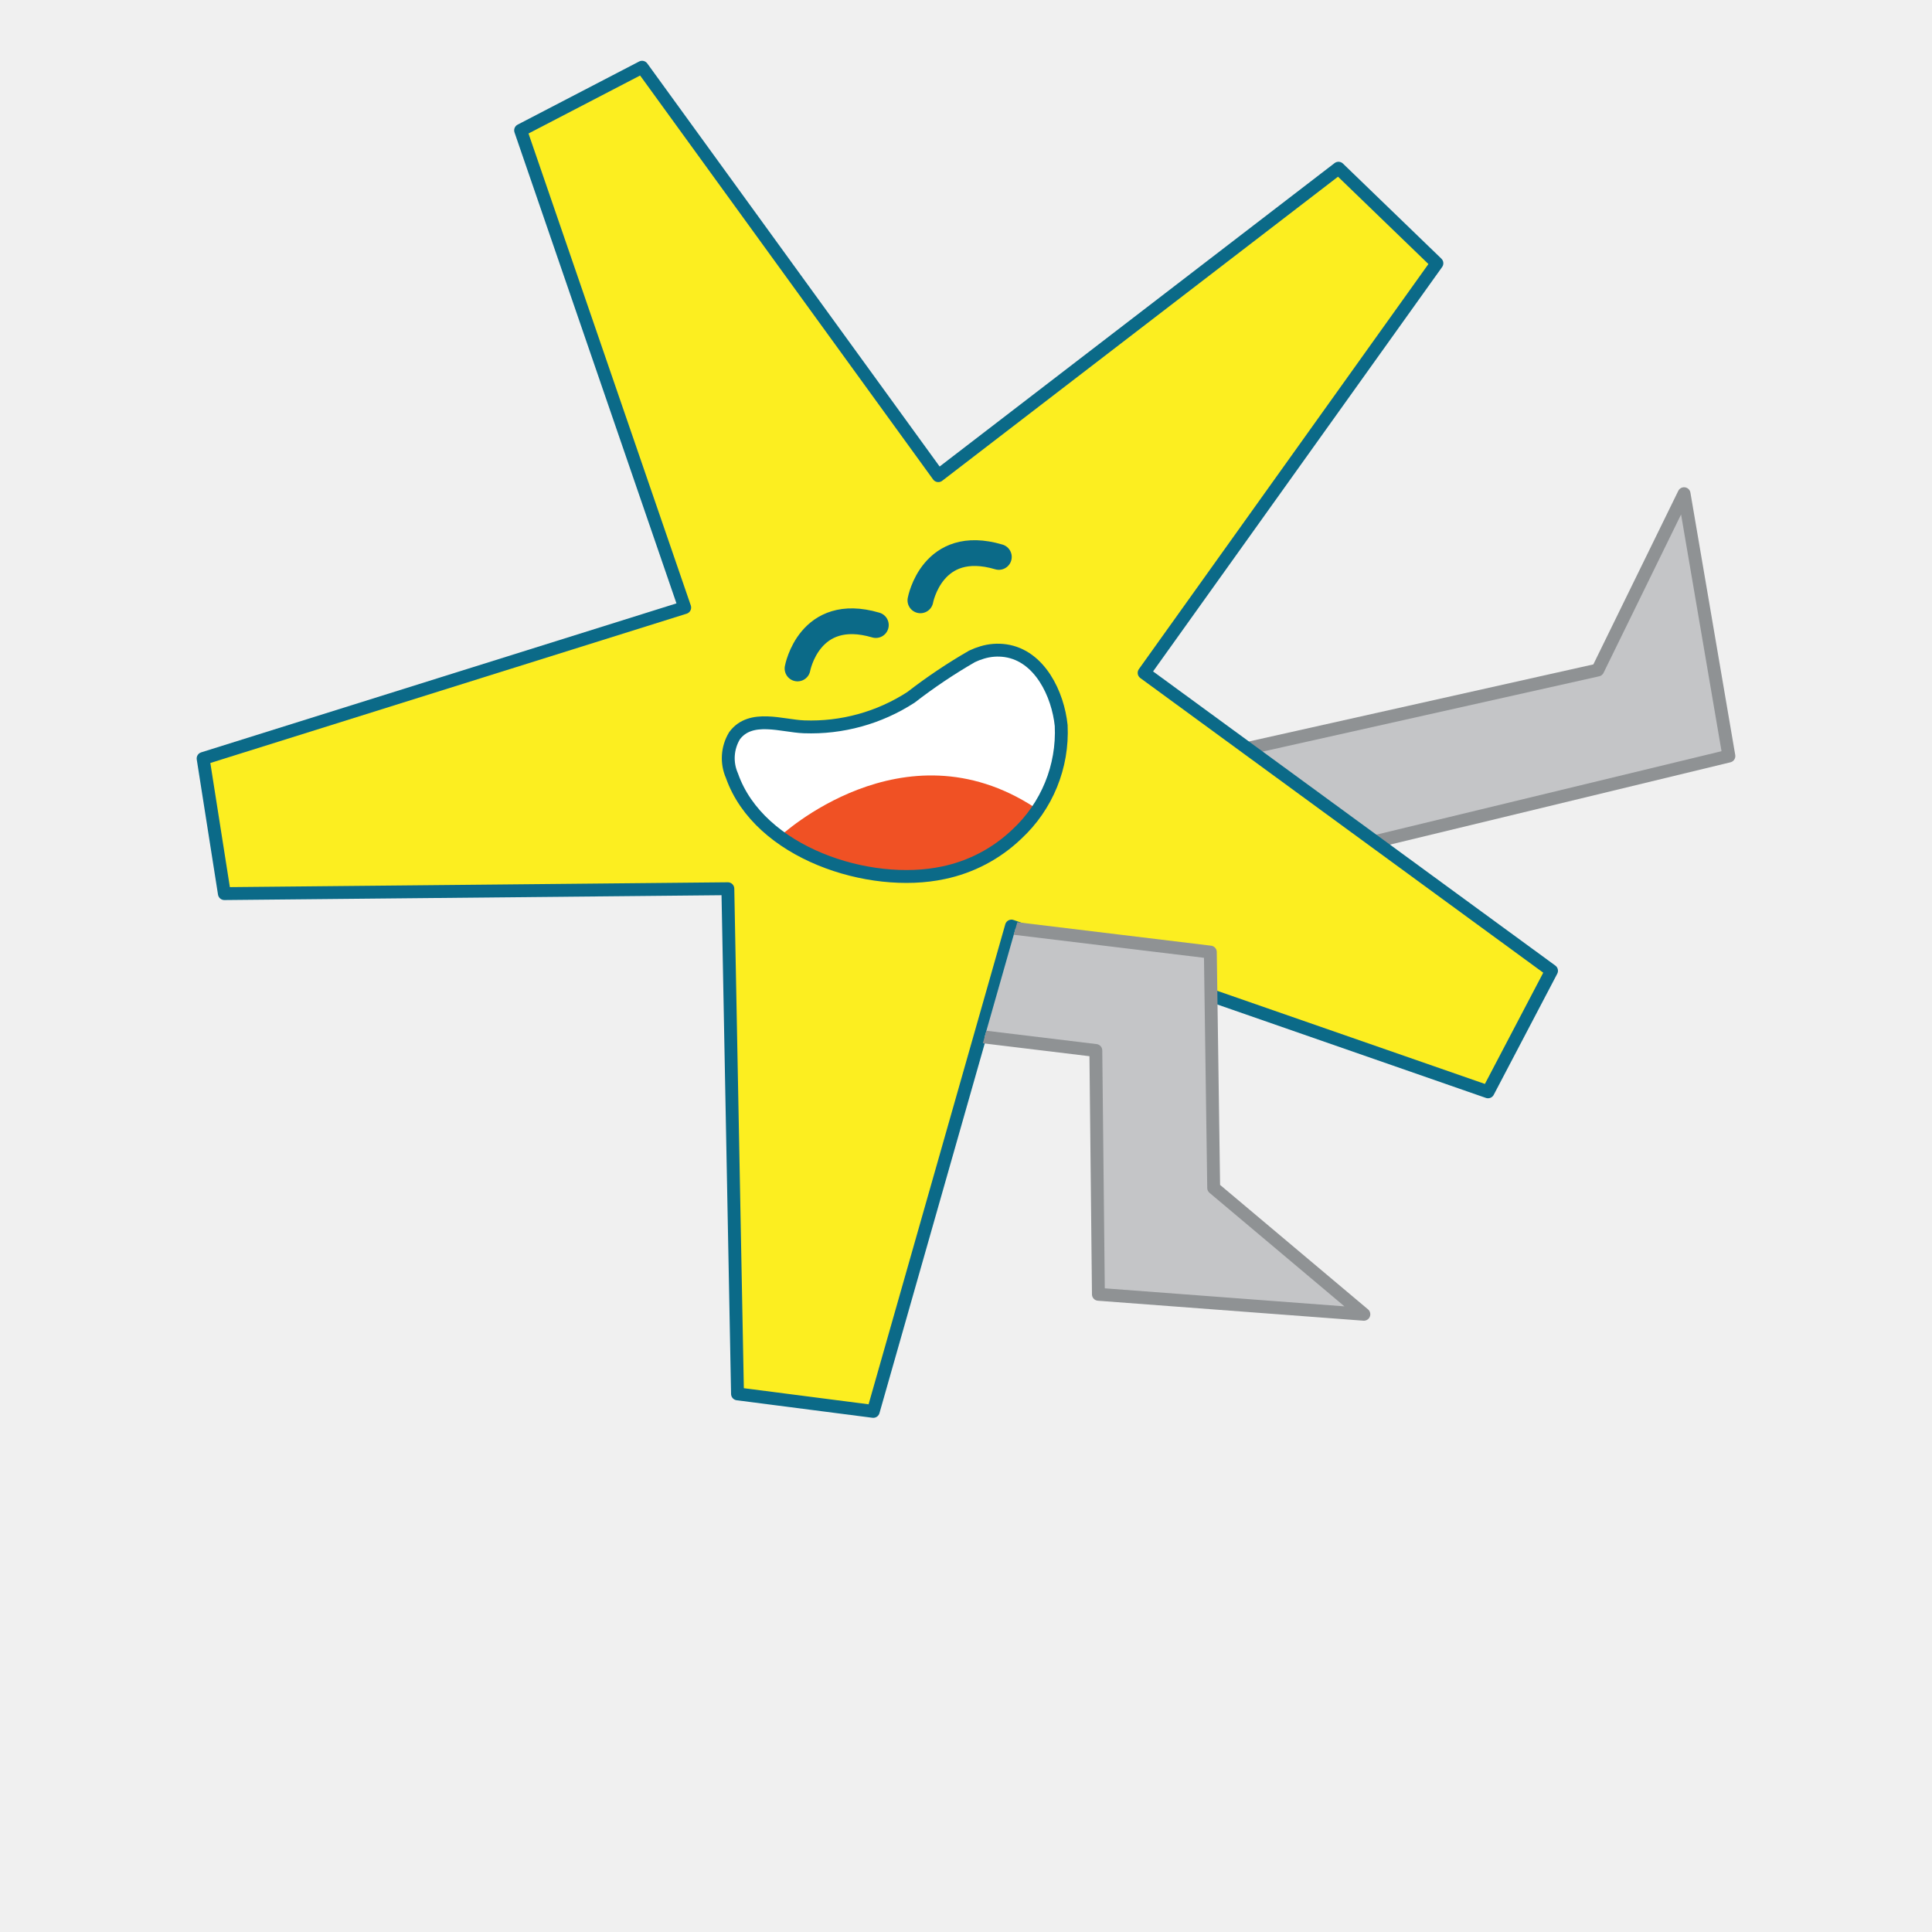
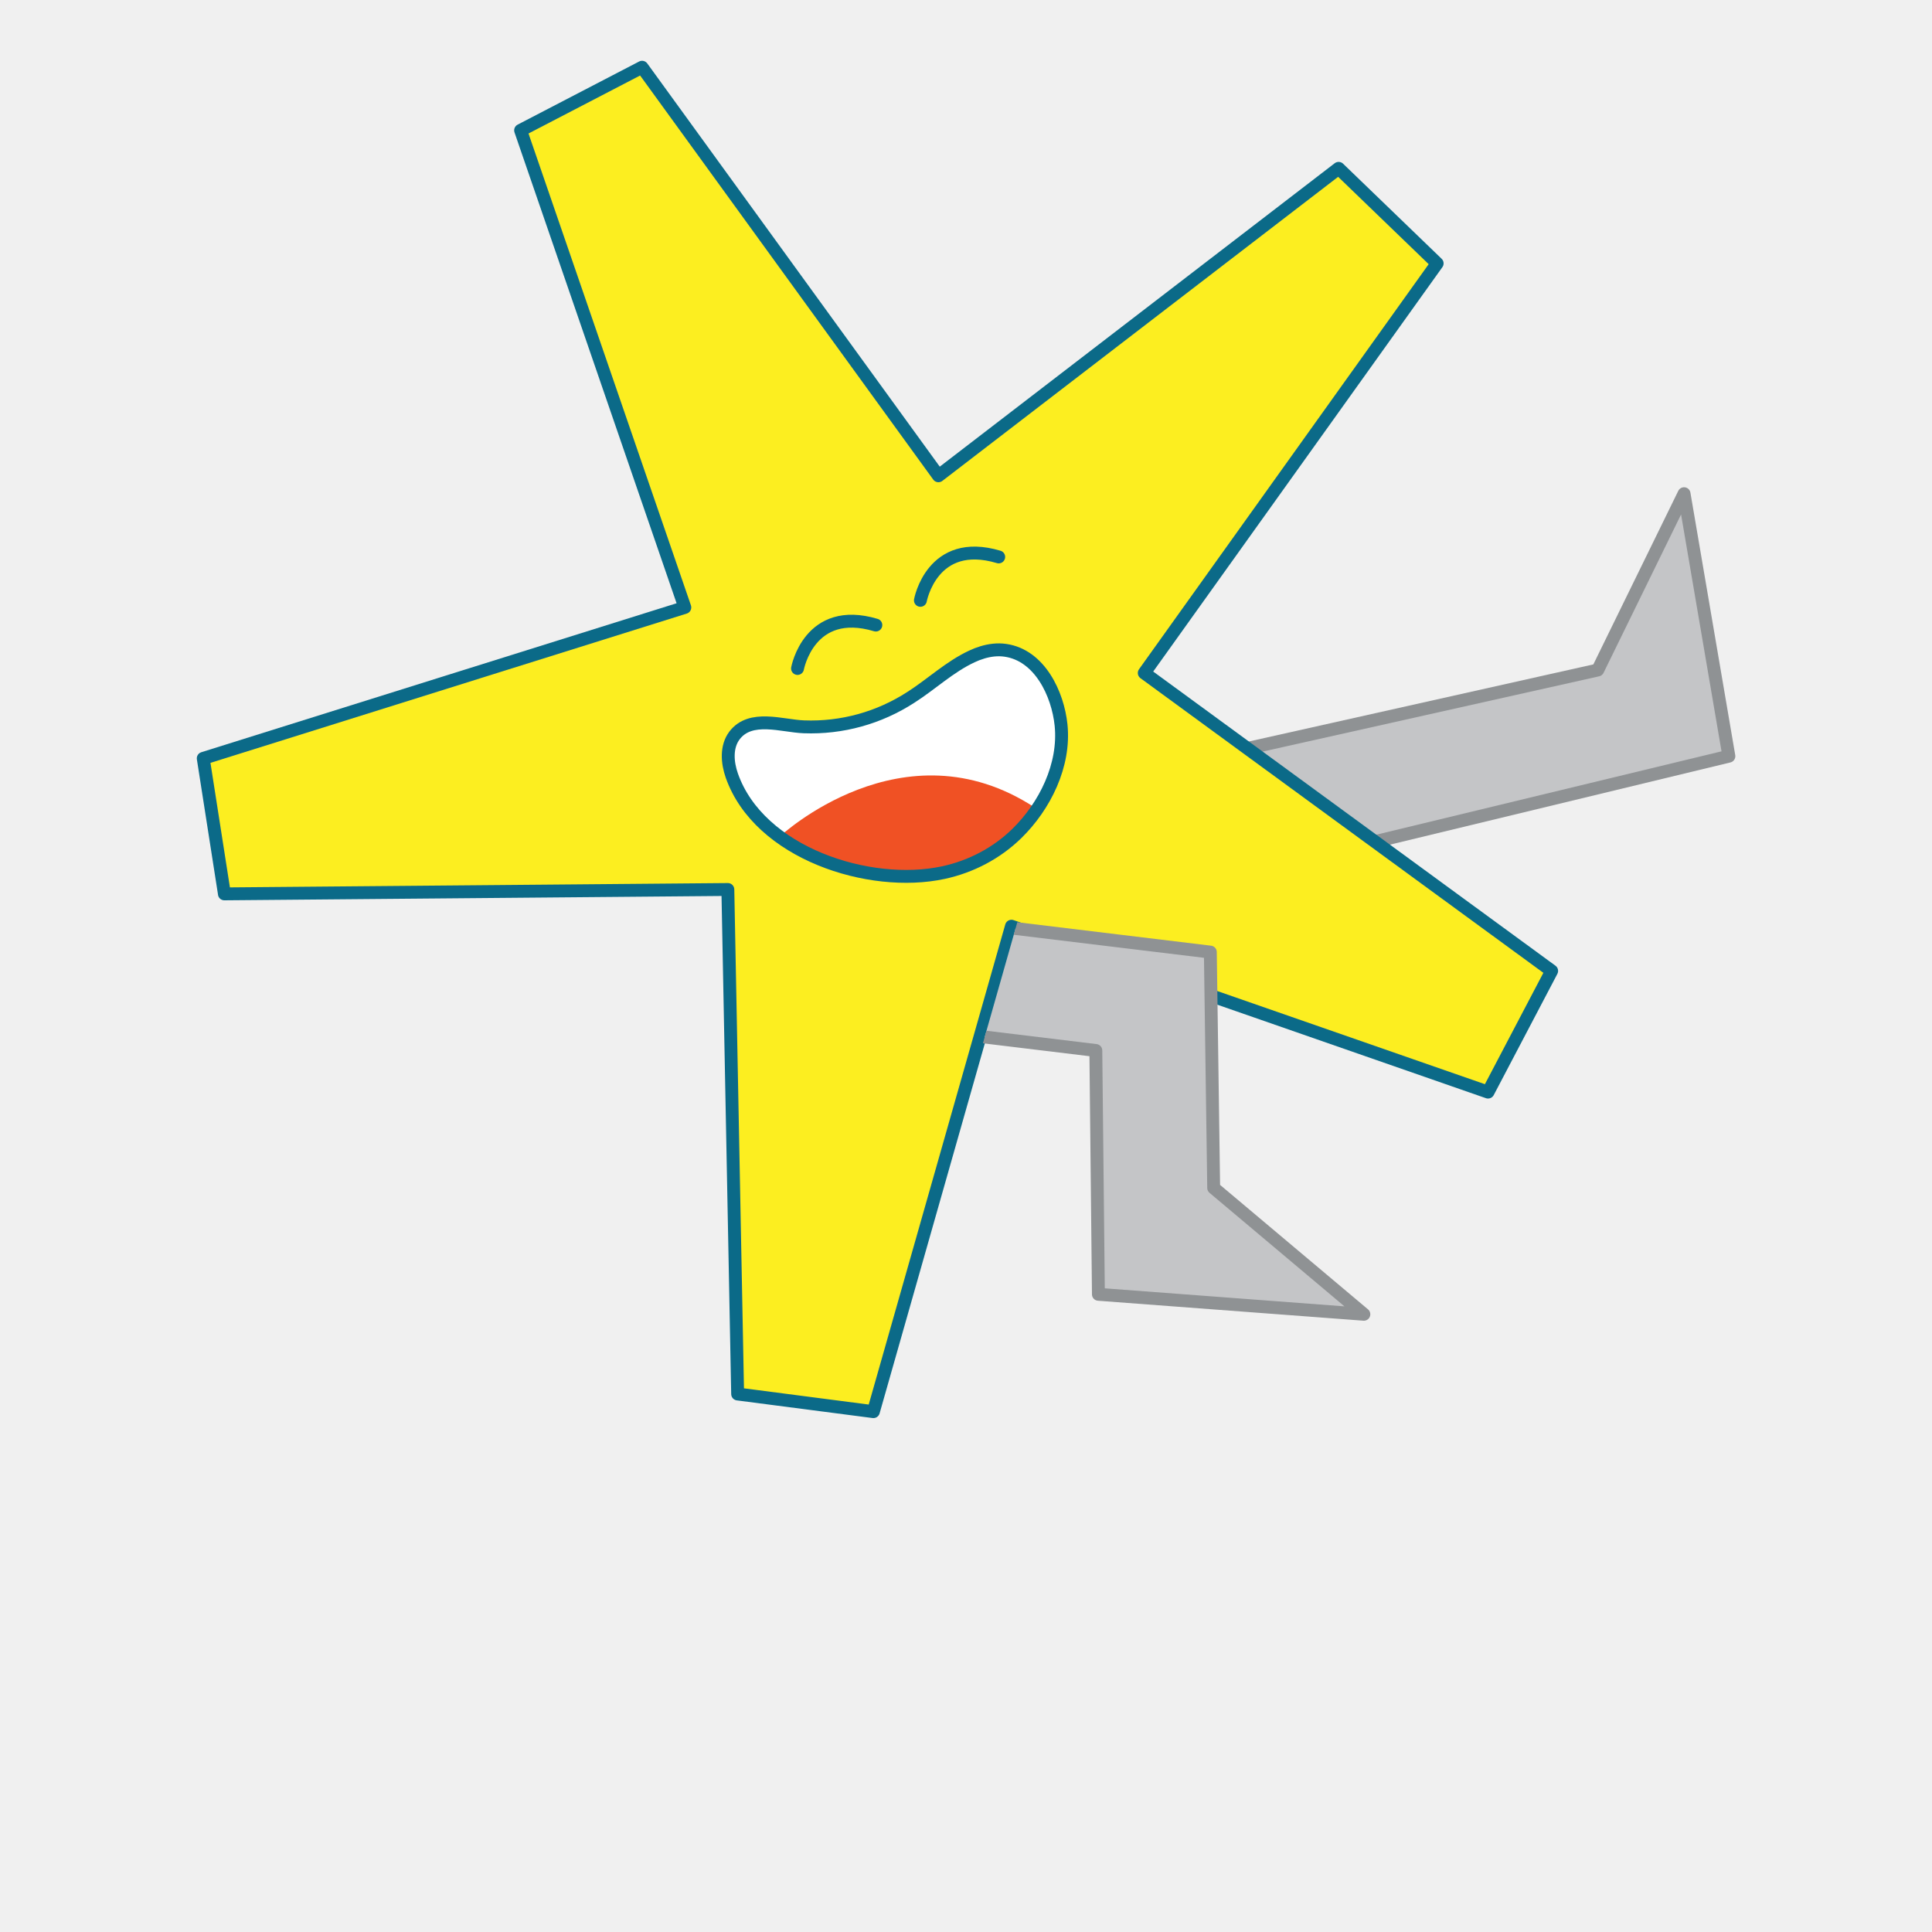
- <svg xmlns="http://www.w3.org/2000/svg" data-name="Layer 1" viewBox="0 0 150 150">
+ <svg xmlns="http://www.w3.org/2000/svg" viewBox="0 0 150 150">
  <defs>
    <clipPath id="a">
-       <path d="M79.32 70.42 72.89 93l17.84 18 36.92-7.38s2.47-38 2.35-38.16S85.51 67 85.51 67l-6.25 2Z" style="fill:none" />
+       <path d="m79.32 70.42-6.42 22.6 17.83 17.97 36.93-7.39s2.46-38.04 2.35-38.16-44.49 1.54-44.49 1.54l-6.25 1.97.06 1.46Z" style="fill:none" />
    </clipPath>
  </defs>
-   <path style="stroke-linejoin:round;fill:#c4c5c7;stroke:#8f9294" d="m124.05 52.02-27.08 6.06 3.76 8.72 33.5-8.1-3.48-20.37-6.7 13.69z" />
-   <path d="m17.42 69.38-1.65-10.49 37.39-11.72-12.74-37.05 9.43-4.9 23 31.71 31.07-23.87 7.64 7.38-22.73 31.8 31.63 23.13-4.93 9.4-37-12.87-10.73 37.68-10.54-1.36L56.51 69Z" style="stroke:#0b6a88;fill:#fcee20;stroke-linejoin:round" />
-   <path d="M76.25 50.66a5.24 5.24 0 0 0-.78.3 41.71 41.71 0 0 0-4.74 3.18 14.29 14.29 0 0 1-8.3 2.29c-1.7-.06-4.15-1-5.4.69a3.37 3.37 0 0 0-.2 3.11c2.11 6 10.67 8.77 16.42 7.53a11.68 11.68 0 0 0 5.7-3 10.78 10.78 0 0 0 3.44-8.43c-.25-2.42-1.65-5.42-4.32-5.81a4.17 4.17 0 0 0-1.82.14Z" style="fill:#fff" />
-   <path d="M61.92 51.9s.9-4.9 6.08-3.37M71.46 46.61s.9-4.91 6.09-3.37" style="stroke-width:2px;stroke-linecap:round;stroke:#0b6a88;stroke-linejoin:round;fill:none" />
-   <path d="M60.55 64.94s9.54-8.94 19.78-2.25C79 65.83 75.6 67.12 73 67.88c-2.41.71-7-.2-7-.2Z" style="fill:#f05124" />
-   <path d="M76.25 50.66a5.24 5.24 0 0 0-.78.3 41.71 41.71 0 0 0-4.74 3.18 14.29 14.29 0 0 1-8.3 2.29c-1.7-.06-4.15-1-5.4.69a3.37 3.37 0 0 0-.2 3.11c2.11 6 10.67 8.77 16.42 7.53a11.68 11.68 0 0 0 5.7-3 10.78 10.78 0 0 0 3.44-8.43c-.25-2.42-1.65-5.42-4.32-5.81a4.17 4.17 0 0 0-1.82.14Z" style="stroke-linecap:round;stroke:#0b6a88;stroke-linejoin:round;fill:none" />
+   <path style="fill:#c4c5c7;stroke:#8f9294;stroke-linejoin:round" d="m124.05 52.02-27.08 6.06 3.76 8.72 33.5-8.09-3.48-20.38-6.7 13.69z" />
+   <path d="m17.42 69.38-1.64-10.5 37.39-11.72-12.75-37.04 9.43-4.9 23.01 31.72 31.07-23.87 7.65 7.38-22.74 31.8 31.63 23.13-4.94 9.41-37-12.88-10.72 37.69-10.54-1.37-.76-39.17-39.09.34Z" style="fill:#fcee20;stroke-linejoin:round;stroke:#0b6a88" />
+   <path d="M76.25 50.66c-.27.08-.53.18-.78.3-1.73.8-3.15 2.16-4.75 3.18-2.47 1.6-5.35 2.4-8.3 2.29-1.7-.06-4.15-.98-5.4.68-.65.87-.56 2.09-.2 3.11 2.12 6.02 10.67 8.77 16.42 7.53 2.14-.46 4.13-1.5 5.7-3.03 2.19-2.14 3.76-5.32 3.44-8.43-.25-2.42-1.66-5.42-4.32-5.8-.61-.09-1.23-.01-1.82.17Z" style="fill:#fff" />
+   <path d="M61.92 51.9s.9-4.92 6.08-3.37M71.46 46.61s.9-4.92 6.08-3.37" style="stroke-linejoin:round;stroke:#0b6a88;stroke-linecap:round;fill:none" />
+   <path d="M60.55 64.94S70.1 56 80.33 62.69c-1.37 3.14-4.72 4.43-7.3 5.19-2.4.71-6.97-.2-6.97-.2l-5.51-2.73Z" style="fill:#f05124" />
+   <path d="M76.25 50.66c-.27.08-.53.18-.78.3-1.73.8-3.15 2.16-4.75 3.18-2.47 1.6-5.35 2.4-8.3 2.29-1.7-.06-4.15-.98-5.4.68-.65.87-.56 2.09-.2 3.11 2.12 6.02 10.67 8.77 16.42 7.53 2.14-.46 4.13-1.5 5.7-3.03 2.19-2.14 3.76-5.32 3.44-8.43-.25-2.42-1.66-5.42-4.32-5.8-.61-.09-1.23-.01-1.82.17Z" style="stroke-linejoin:round;stroke:#0b6a88;stroke-linecap:round;fill:none" />
  <g style="clip-path:url(#a)">
-     <path style="stroke-linejoin:round;fill:#c4c5c7;stroke:#8f9294" d="m94.23 92.23-.26-18.31-20.06-2.43-.96 8.6 12.13 1.47.2 18.93 20.61 1.55-11.66-9.81z" />
+     <path style="fill:#c4c5c7;stroke:#8f9294;stroke-linejoin:round" d="m94.23 92.23-.26-18.31-20.06-2.43-.96 8.6 12.13 1.47.2 18.93 20.61 1.55-11.66-9.81z" />
  </g>
</svg>
